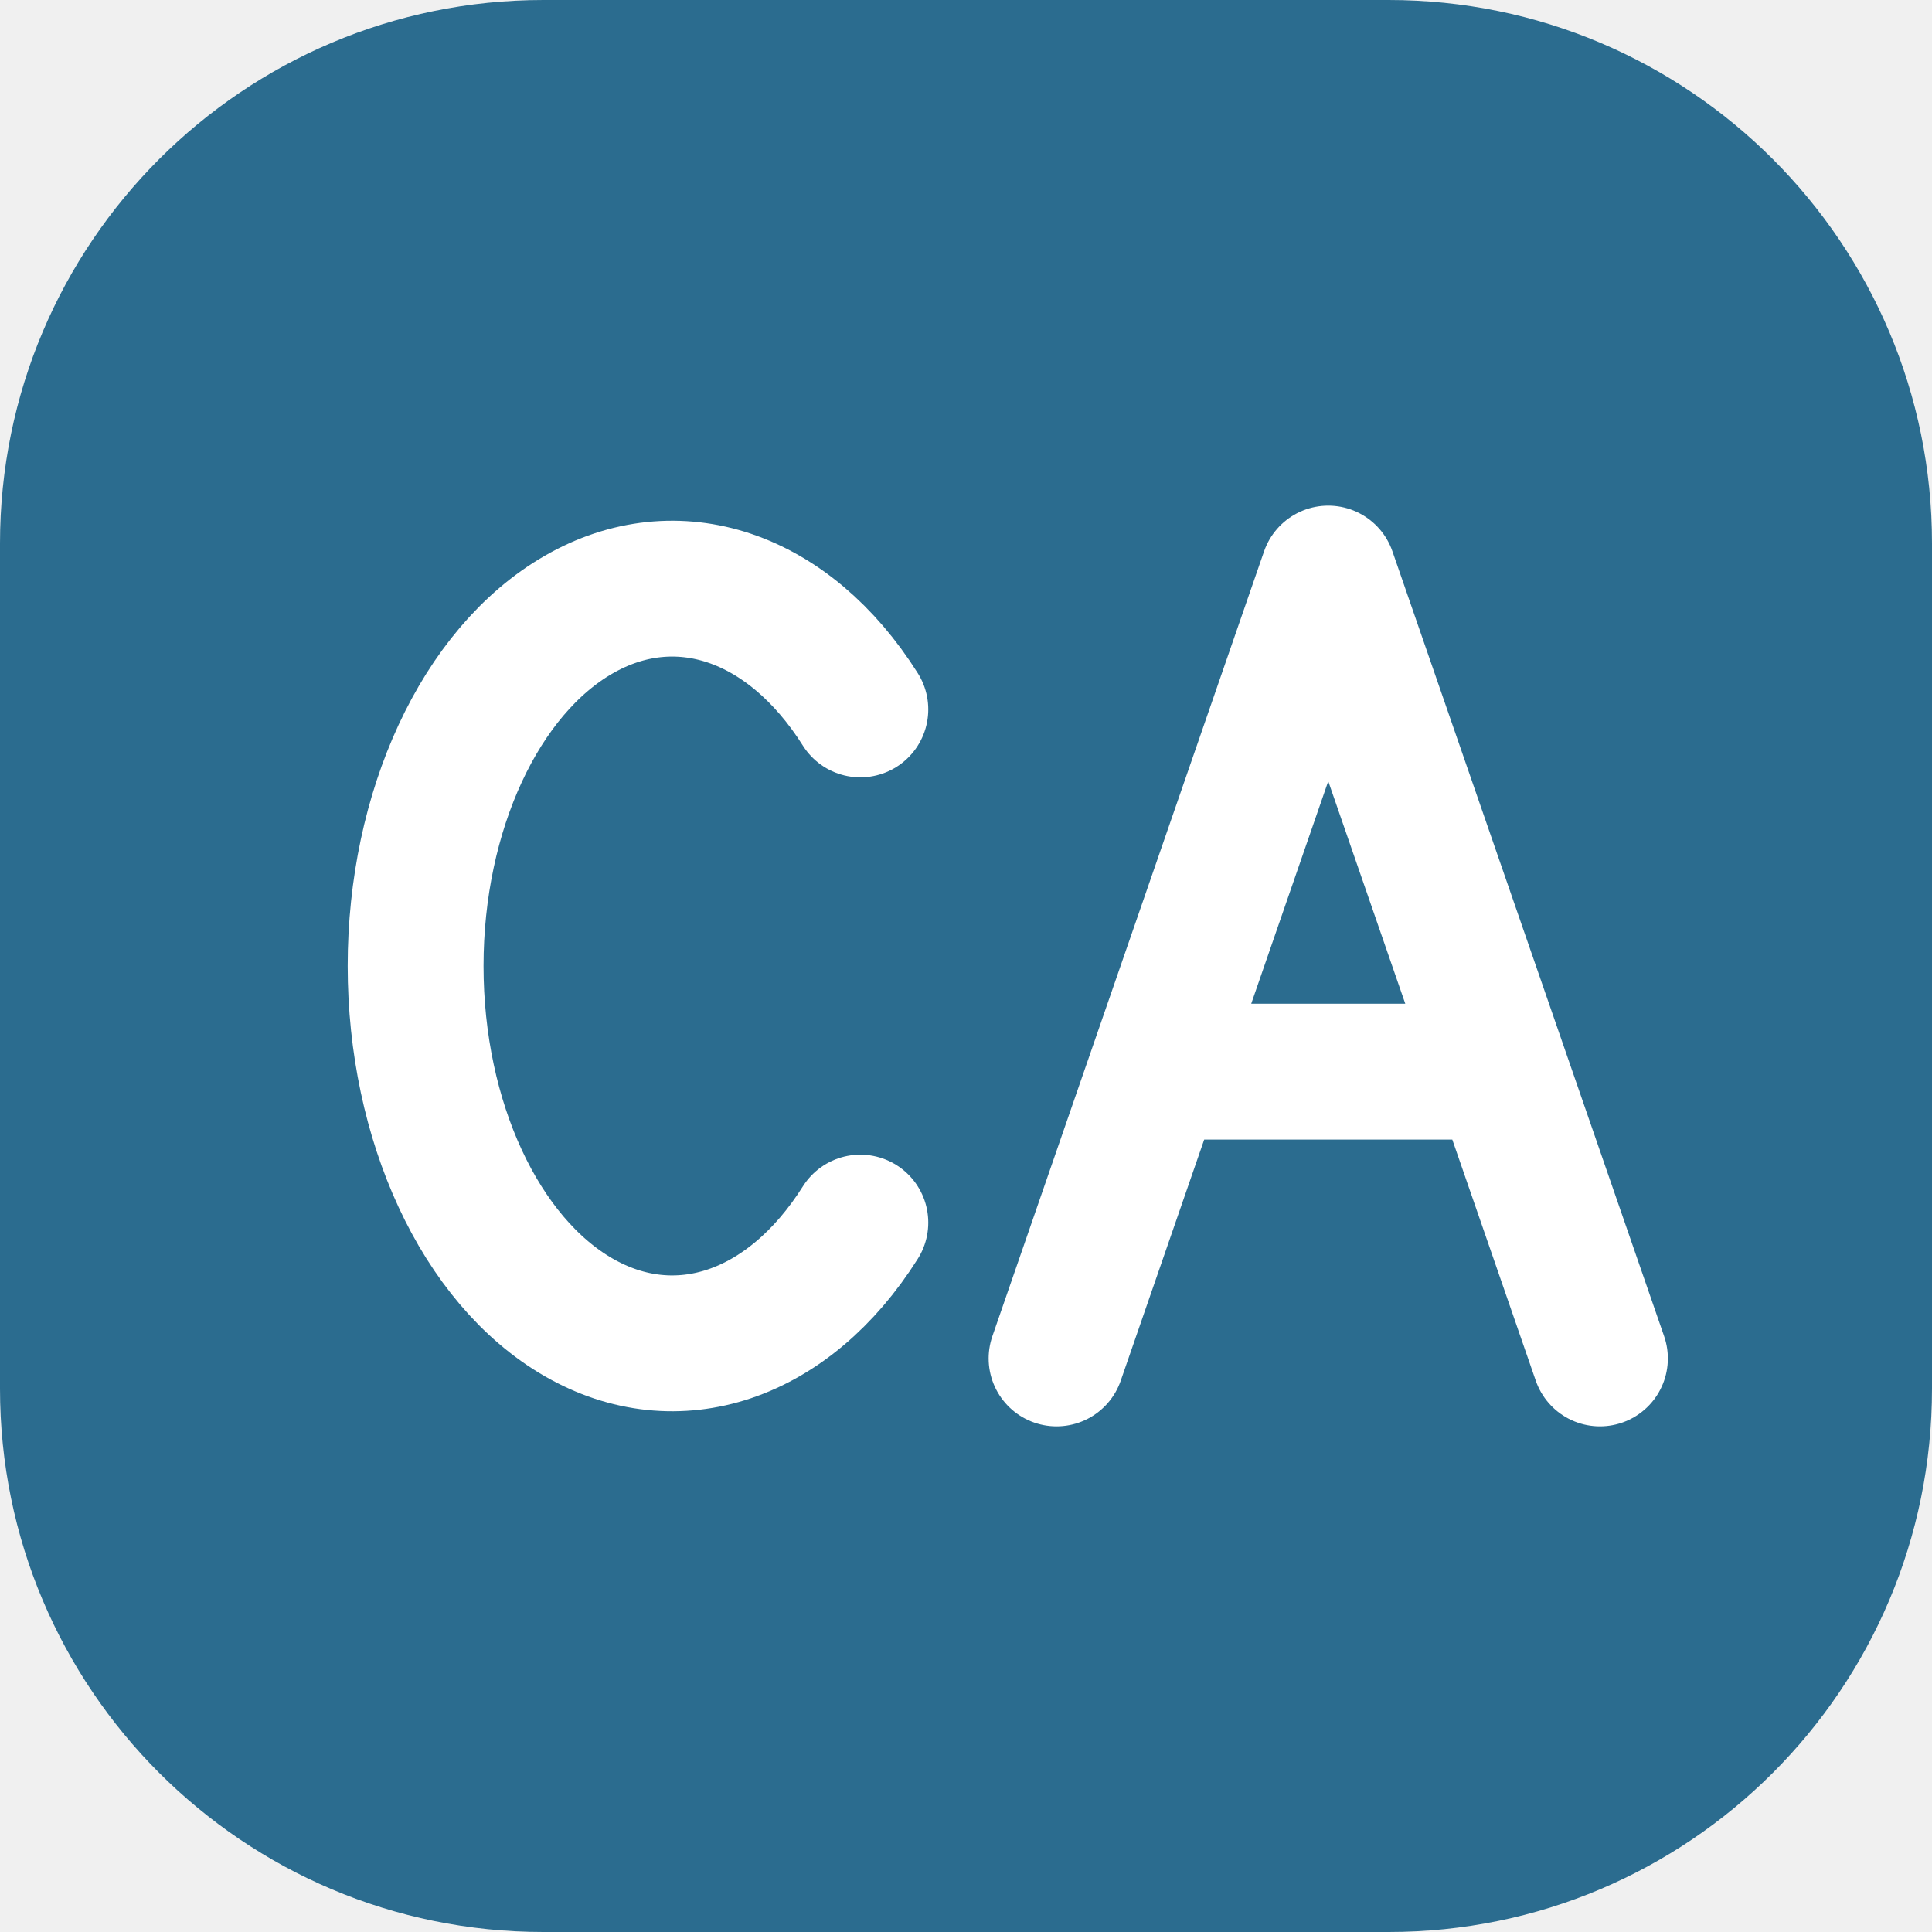
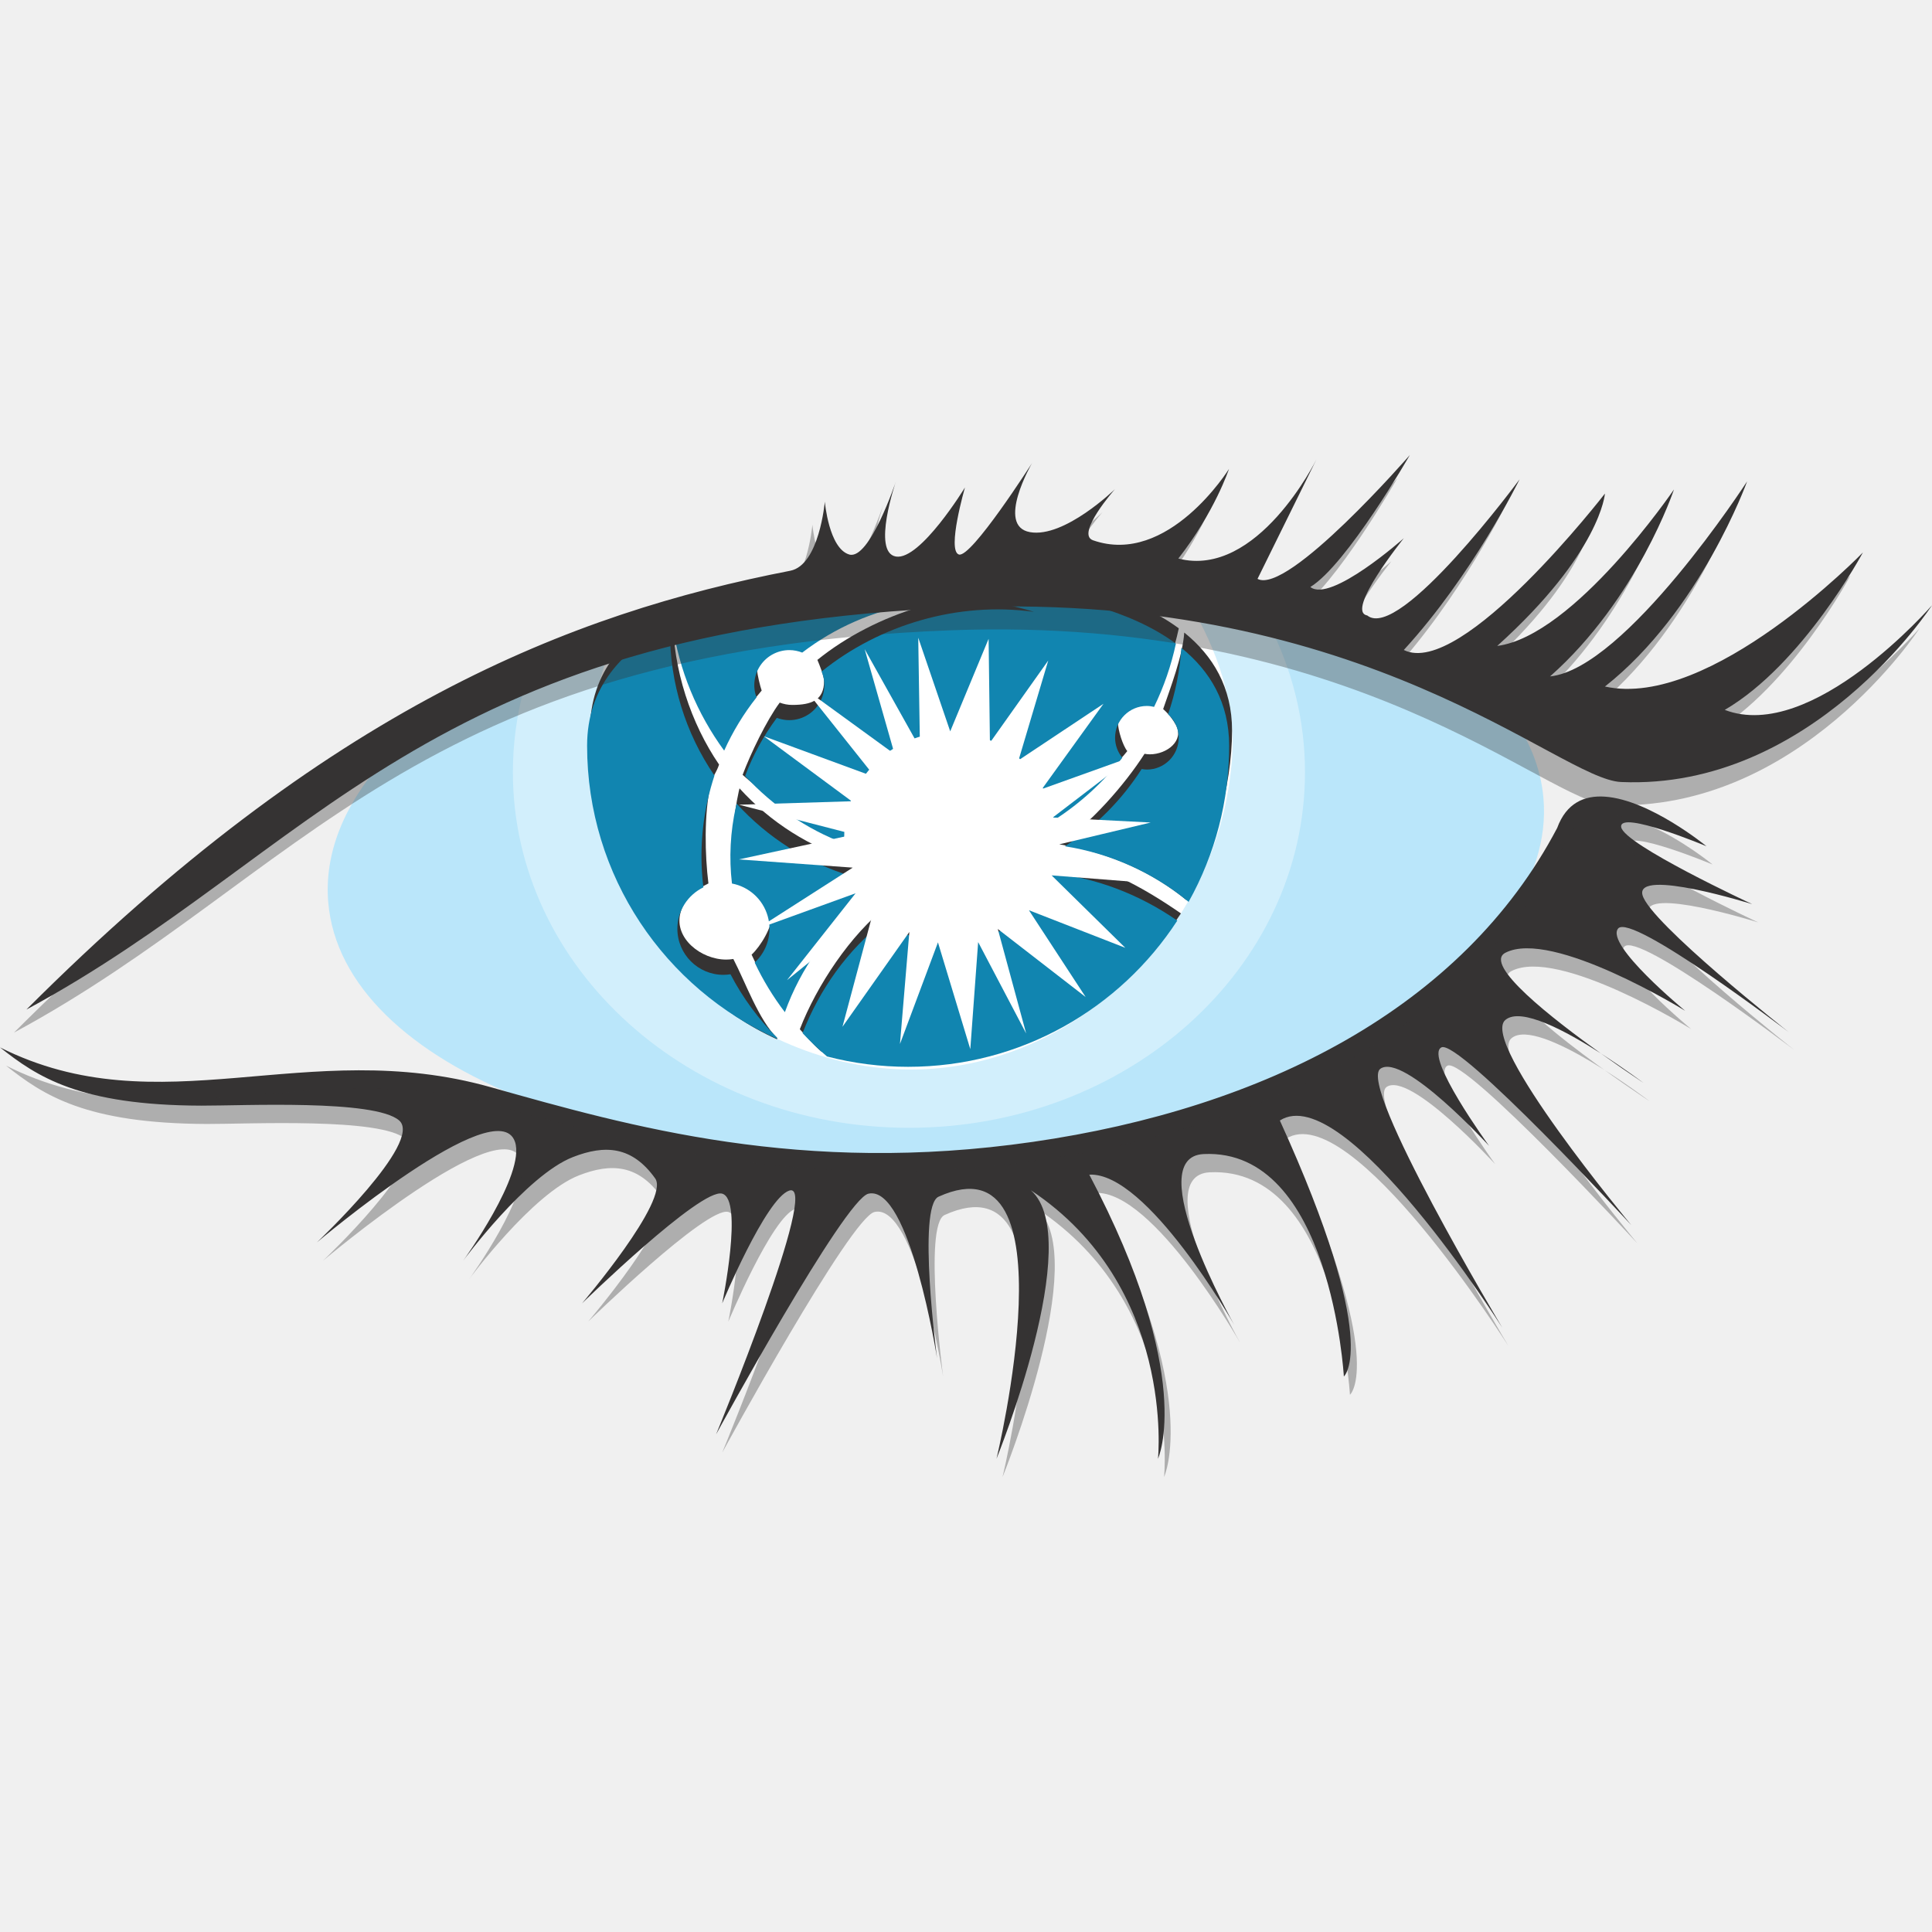
<svg xmlns="http://www.w3.org/2000/svg" viewBox="0 0 128 128">
-   <rect width="128" height="128" rx="36" fill="#2B6C8F" />
-   <path d="M57 47A17 25 0 1 0 57 81M70 90L88 38L106 90M77 71L99 71" fill="none" stroke="#fff" stroke-width="9" stroke-linecap="round" stroke-linejoin="round" />
+   <path fill="#bae6fa" d="M63.797 38.701c-12.142.273-24.5 4.01-38.479 11.752-2.538 2.933-3.848 6.112-3.57 9.34.94 10.97 19.725 18.315 41.956 16.408 22.235-1.908 39.495-12.346 38.554-23.313-.177-2.058-.982-3.99-2.32-5.755-12.72-5.7-24.335-8.699-36.14-8.432Z" />
+   <path fill="#fff" d="M65.369 38.684c-9.877-.018-19.85 2.232-30.689 7.062-.455 1.74-.7 3.55-.7 5.415 0 13.01 11.748 23.559 26.24 23.559 14.49 0 26.239-10.548 26.239-23.559 0-3.506-.862-6.83-2.393-9.82-6.32-1.722-12.49-2.645-18.697-2.657Z" opacity=".35" />
+   <path fill="#fff" d="M60.22 37.763c-4.697-.287-12.79 2.163-19.537 4.607a20.031 20.031 0 0 0-1.594 7.846c0 11.4 10.335 20.642 21.268 20.642 10.86 0 20.47-9.258 21.268-20.64.26-3.709-1.017-7.2-2.787-10.214-6.997-1.23-14.42-1.984-18.619-2.24" />
+   <path fill="#353333" d="M48.17 48.72c.576-1.276 1.448-1.9 2.293-2.969-.093-.253-.3-1.082-.3-1.37a2.322 2.322 0 0 1 3.178-2.155 16.913 16.913 0 0 1 13.986-3.07c.466.105.92.231 1.367.371-5.025-.697-10.688 1.083-14.54 4.192.117.277.443 1.07.443 1.391 0 1.282-.829 1.593-2.11 1.593-.293 0-.57-.056-.828-.153-.87 1.168-1.937 3.394-2.459 4.786 2.13 1.906 4.056 2.595 6.563 3.534-.005-.12.086-.23.086-.352 0-3.866 3.403-7.007 7.27-7.007a6.993 6.993 0 0 1 6.892 5.824c1.73-1.1 3.4-1.943 4.674-3.573-.296-.362-.618-1.39-.618-1.895 0-1.162.944-2.105 2.109-2.105.164 0 .322.023.477.06a18.418 18.418 0 0 0 1.445-4.192c-6.045-4.474-17.74-3.863-17.74-3.863s-9.308-.486-15.608 2.584c.42 3.038 1.632 5.925 3.42 8.37" />
+   <path fill="#353333" d="M77.062 46.977c.429.384.662.723.844 1.052.567 1.016-.568 1.947-1.73 1.947a2.12 2.12 0 0 1-.347-.035c-1.311 2.047-3.606 4.674-5.646 5.996 3.128.513 6.077 1.764 8.424 3.7 1.708-3.063 3.02-7.483 3.02-11.237 0-2.86-1.264-4.955-3.167-6.492-.101 1.531-.92 3.674-1.398 5.07m-25.384 19.39c1.041-2.877 3.605-5.107 6.03-7.068-.356-.486-.887-1.688-1.108-2.258a16.965 16.965 0 0 1-7.605-4.812c-.013.065-.03.13-.048.194a15.34 15.34 0 0 0-.26 5.102 3.047 3.047 0 0 1 2.486 2.998c0 .885-.777 2.166-1.378 2.725.655 1.413 1.1 2.095 1.883 3.12" />
+   <path fill="#353333" d="M51.495 68.785c-1.244-1.237-2.103-3.702-2.91-5.25a2.93 2.93 0 0 1-.463.04c-1.686 0-3.452-1.416-3.052-3.053.222-.906.846-1.498 1.865-1.992-.233-1.877-.296-4.575.14-6.525.125-.557.39-.82.566-1.35-1.86-2.723-3.063-6.296-3.063-9.839 0-.13.008-.257.01-.385-3.143 1.576-5.5 4.06-5.5 7.967 0 8.648 4.98 17.132 12.39 20.456.006-.023.01-.047.017-.07M69.717 56.83a6.997 6.997 0 0 1-6.599 4.68 6.95 6.95 0 0 1-4.318-1.5c-2.454 1.91-4.68 5.267-5.81 8.179.506.545.86.996 1.43 1.48 1.716.448 4.08 0 5.937 0 7.473 0 14.09-3.325 17.883-9.153-2.523-1.747-5.498-3.409-8.523-3.686" />
+   <path fill="#1185b0" d="M47.978 49.73a16.908 16.908 0 0 1 2.143-3.524 2.323 2.323 0 0 1 2.174-3.135c.301 0 .59.06.855.165a16.922 16.922 0 0 1 15.353-2.698c-5.026-.696-10.217.843-14.07 3.952a2.322 2.322 0 0 1-2.966 3.07 15.664 15.664 0 0 0-2.103 3.852c1.83 1.971 4.074 3.53 6.582 4.468-.006-.12-.017-.237-.017-.36a6.997 6.997 0 0 1 6.997-6.999c3.466 0 6.335 2.52 6.895 5.824a18.132 18.132 0 0 0 4.537-4.142 2.086 2.086 0 0 1-.481-1.324c0-1.164.943-2.107 2.107-2.107.164 0 .322.024.477.06a18.403 18.403 0 0 0 1.445-4.19c-6.043-4.477-17.74-3.866-17.74-3.866s-9.308-.486-15.608 2.586c.421 3.037 1.632 5.926 3.42 8.368" />
+   <path fill="#1185b0" d="M77.388 47.321c.429.384.703.937.703 1.558a2.108 2.108 0 0 1-2.107 2.107c-.118 0-.233-.017-.347-.036a17.043 17.043 0 0 1-5.087 5.118 17.025 17.025 0 0 1 8.198 3.684 21.158 21.158 0 0 0 2.687-10.342c0-2.86-1.263-4.954-3.167-6.49-.1 1.53-.4 3.006-.88 4.401M52 67.06a16.978 16.978 0 0 1 5.278-7.42 6.971 6.971 0 0 1-.87-1.586 16.965 16.965 0 0 1-7.603-4.812c-.015.065-.033.128-.048.192a15.295 15.295 0 0 0-.263 5.102A3.05 3.05 0 0 1 50 63.773a18.331 18.331 0 0 0 2 3.287" />
+   <path fill="#1185b0" d="M51.486 68.749a16.96 16.96 0 0 1-3.09-4.202 3 3 0 0 1-.466.039 3.053 3.053 0 0 1-3.052-3.053c0-1.209.705-2.25 1.724-2.744a16.884 16.884 0 0 1 .283-5.773 17.13 17.13 0 0 1 .45-1.633 16.885 16.885 0 0 1-2.948-9.557c0-.129.007-.257.01-.386-3.144 1.576-5.5 4.061-5.5 7.97 0 8.647 5.164 16.085 12.574 19.41l.015-.071m18.039-10.91a6.997 6.997 0 0 1-6.599 4.68 6.96 6.96 0 0 1-4.318-1.498c-2.454 1.911-4.305 4.515-5.436 7.426a18.67 18.67 0 0 0 1.62 1.547 21.38 21.38 0 0 0 5.373.685c7.473 0 14.04-3.858 17.834-9.686-2.522-1.747-5.448-2.876-8.474-3.154" />
+   <path fill="#fff" d="m60.95 49.56-3.663-6.55 1.982 6.953-5.942-4.32 4.655 5.848-7.377-2.713 5.821 4.307-7.464.23 7.632 1.97-7.64 1.653 7.541.545-6.36 4.073 6.55-2.374-4.545 5.756 5.741-4.632-2.066 7.722 4.432-6.284-.622 7.423 2.517-6.73 2.143 7.072.52-7.093 3.18 6.052-1.878-6.92 5.82 4.508-3.758-5.75 6.386 2.49-4.883-4.8 6.548.514-6.45-2.474 6.467-1.542-6.49-.332 5.28-4.037-5.992 2.148 4.073-5.645-5.626 3.74 1.967-6.608-3.864 5.447-.087-6.884-2.544 6.131-2.118-6.203zm0 0" />
+   <path fill="#353333" d="M.93 68.41C20.982 48.354 37 42.164 51.535 39.337c1.925-.374 2.288-4.577 2.288-4.577s.268 3.096 1.615 3.5c1.345.403 3.096-4.847 3.096-4.847s-1.615 4.711 0 4.982c1.615.268 4.575-4.578 4.575-4.578s-1.21 4.173-.402 4.442c.807.27 4.844-6.057 4.844-6.057s-2.421 4.173-.134 4.577c2.29.405 5.628-2.848 5.628-2.848s-2.625 2.975-1.455 3.387c4.98 1.75 9.01-4.723 9.01-4.723s-.934 2.838-3.356 5.934c5.248 1.347 9.147-6.56 9.147-6.56l-3.9 7.907c2.02 1.076 10.096-8.21 10.096-8.21s-4.173 7.267-6.595 8.746c1.345 1.08 6.19-3.228 6.19-3.228s-3.902 4.843-2.421 5.113c2.153 1.75 10.093-9.018 10.093-9.018s-3.094 6.326-7.672 11.306c3.825 1.913 13.326-10.363 13.326-10.363s-.27 3.902-7.133 10.095c5.113-.673 11.71-10.364 11.71-10.364s-2.424 7.268-8.212 12.381c5.022-.52 13.055-12.92 13.055-12.92s-3.096 8.613-9.42 13.594c6.998 1.55 17.093-8.884 17.093-8.884s-3.971 7.404-9.152 10.433c5.788 2.22 13.728-6.932 13.728-6.932s-7.94 12.248-20.593 11.71c-4.15-.177-16.706-12.595-43.609-11.576C27.445 43.106 19.906 58.18.93 68.41" opacity=".35" />
+   <path fill="#353333" d="M93.409 30.142s-8.075 9.287-10.095 8.21l3.899-7.908s-3.9 7.907-9.146 6.562c2.42-3.096 3.355-5.935 3.355-5.935s-4.03 6.474-9.01 4.723c-1.17-.41 1.455-3.385 1.455-3.385s-3.34 3.251-5.627 2.847c-2.288-.403.134-4.576.134-4.576s-4.037 6.327-4.847 6.057c-.806-.268.405-4.442.405-4.442s-2.96 4.846-4.575 4.577c-1.615-.27 0-4.98 0-4.98s-1.75 5.25-3.096 4.845c-1.347-.403-1.615-3.499-1.615-3.499s-.364 4.203-2.288 4.575c-14.536 2.828-30.553 9.02-50.608 29.073 18.977-10.23 26.514-25.304 62.047-26.649 26.903-1.02 39.458 11.397 43.609 11.574 12.653.54 20.594-11.71 20.594-11.71s-7.941 9.152-13.73 6.931c5.183-3.027 9.153-10.43 9.153-10.43s-10.095 10.43-17.092 8.882c6.324-4.979 9.419-13.59 9.419-13.59s-8.033 12.397-13.055 12.92c5.788-5.115 8.21-12.385 8.21-12.385s-6.595 9.692-11.71 10.366c6.866-6.192 7.136-10.095 7.136-10.095s-9.5 12.276-13.325 10.363c4.573-4.98 7.67-11.306 7.67-11.306s-7.94 10.768-10.094 9.018c-1.481-.27 2.424-5.115 2.424-5.115s-4.845 4.307-6.192 3.23c2.422-1.48 6.594-8.748 6.594-8.748zm12.916 22.638c-1.354-.092-2.548.414-3.158 2.075C96.907 66.767 83.785 73.43 68.44 75.65c-15.344 2.22-26.65-1.006-35.937-3.623C20.29 68.583 10.6 74.709 0 69.392c2.452 1.94 5.25 3.836 13.325 3.86 2.738.01 11.507-.43 13.122.983 1.615 1.414-5.45 8.076-5.45 8.076s11.955-10.108 13.122-6.662c.726 2.145-3.432 7.875-3.432 7.875s4.17-5.658 7.27-6.865c2.126-.83 3.92-.73 5.45 1.414 1.01 1.412-4.845 8.277-4.845 8.277s7.872-7.671 9.286-7.267c1.414.402 0 7.267 0 7.267s2.896-6.956 4.44-7.47c2.12-.706-4.845 16.15-4.845 16.15s8.507-15.595 10.095-15.946c2.726-.606 4.544 10.9 4.544 10.9s-1.328-10.052.1-10.7c9.04-4.09 3.838 17.363 3.838 17.363s5.912-14.558 2.28-17.787c9.588 6.358 8.42 17.787 8.42 17.787s2.52-5.442-4.552-18.823c3.838-.2 9.596 9.94 9.596 9.94s-6.257-11.104-2.017-11.305c8.424-.4 9.287 14.737 9.287 14.737s2.523-2.12-4.24-16.96c4.306-2.758 14.738 13.73 14.738 13.73s-9.623-16.084-8.075-17.161c1.546-1.077 7.202 5.116 7.202 5.116s-4.307-5.922-3.165-6.528c1.144-.607 12.586 11.777 12.586 11.777s-10.096-12.115-8.346-13.596c1.035-.877 4.035.745 6.325 2.216-3.21-2.296-7.821-5.889-6.325-6.666 3.096-1.607 11.913 3.844 11.913 3.844s-5.317-4.374-4.443-5.45c.875-1.078 11.305 6.864 11.305 6.864s-9.22-7.27-9.69-9.086c-.472-1.816 7.27.606 7.27.606s-8.548-3.97-8.682-5.114c-.136-1.146 5.652 1.278 5.652 1.278s-3.754-3.086-6.734-3.286zm-.266 17.01a109.786 109.786 0 0 0 2.827 1.956s-1.25-.942-2.827-1.956z" />
+   <path fill="#353333" d="M.404 70.603c10.598 5.317 20.29-.807 32.504 2.634 9.286 2.617 20.592 5.846 35.935 3.623 15.345-2.218 28.467-8.882 34.728-20.794 1.95-5.317 9.892 1.21 9.892 1.21s-5.788-2.42-5.654-1.277c.136 1.144 8.68 5.113 8.68 5.113s-7.737-2.42-7.266-.605c.472 1.818 9.689 9.086 9.689 9.086s-10.428-7.942-11.304-6.866c-.875 1.077 4.44 5.454 4.44 5.454s-8.814-5.454-11.91-3.845c-2.226 1.155 9.152 8.623 9.152 8.623s-7.403-5.653-9.152-4.172c-1.75 1.48 8.346 13.593 8.346 13.593S97.04 69.997 95.898 70.603c-1.146.605 3.163 6.527 3.163 6.527s-5.654-6.19-7.2-5.113c-1.548 1.077 8.076 17.159 8.076 17.159s-10.432-16.487-14.74-13.728c6.765 14.838 4.24 16.96 4.24 16.96s-.862-15.14-9.286-14.74c-4.24.202 2.018 11.307 2.018 11.307s-5.76-10.142-9.596-9.94c7.07 13.38 4.55 18.82 4.55 18.82S78.29 86.432 68.7 80.072c3.634 3.23-2.28 17.787-2.28 17.787s5.204-21.453-3.836-17.363c-1.429.646-.1 10.7-.1 10.7s-1.819-11.51-4.542-10.901c-1.59.352-10.095 15.948-10.095 15.948s6.965-16.858 4.845-16.15c-1.544.515-4.44 7.47-4.44 7.47s1.411-6.864 0-7.268c-1.415-.405-9.289 7.268-9.289 7.268s5.857-6.864 4.845-8.278c-1.53-2.142-3.323-2.243-5.45-1.414-3.097 1.207-7.268 6.865-7.268 6.865s4.158-5.73 3.432-7.875C33.356 73.415 21.4 83.525 21.4 83.525s7.065-6.664 5.45-8.076c-1.615-1.414-10.385-.976-13.122-.983C5.653 74.44 2.855 72.545.403 70.604" opacity=".35" />
</svg>
